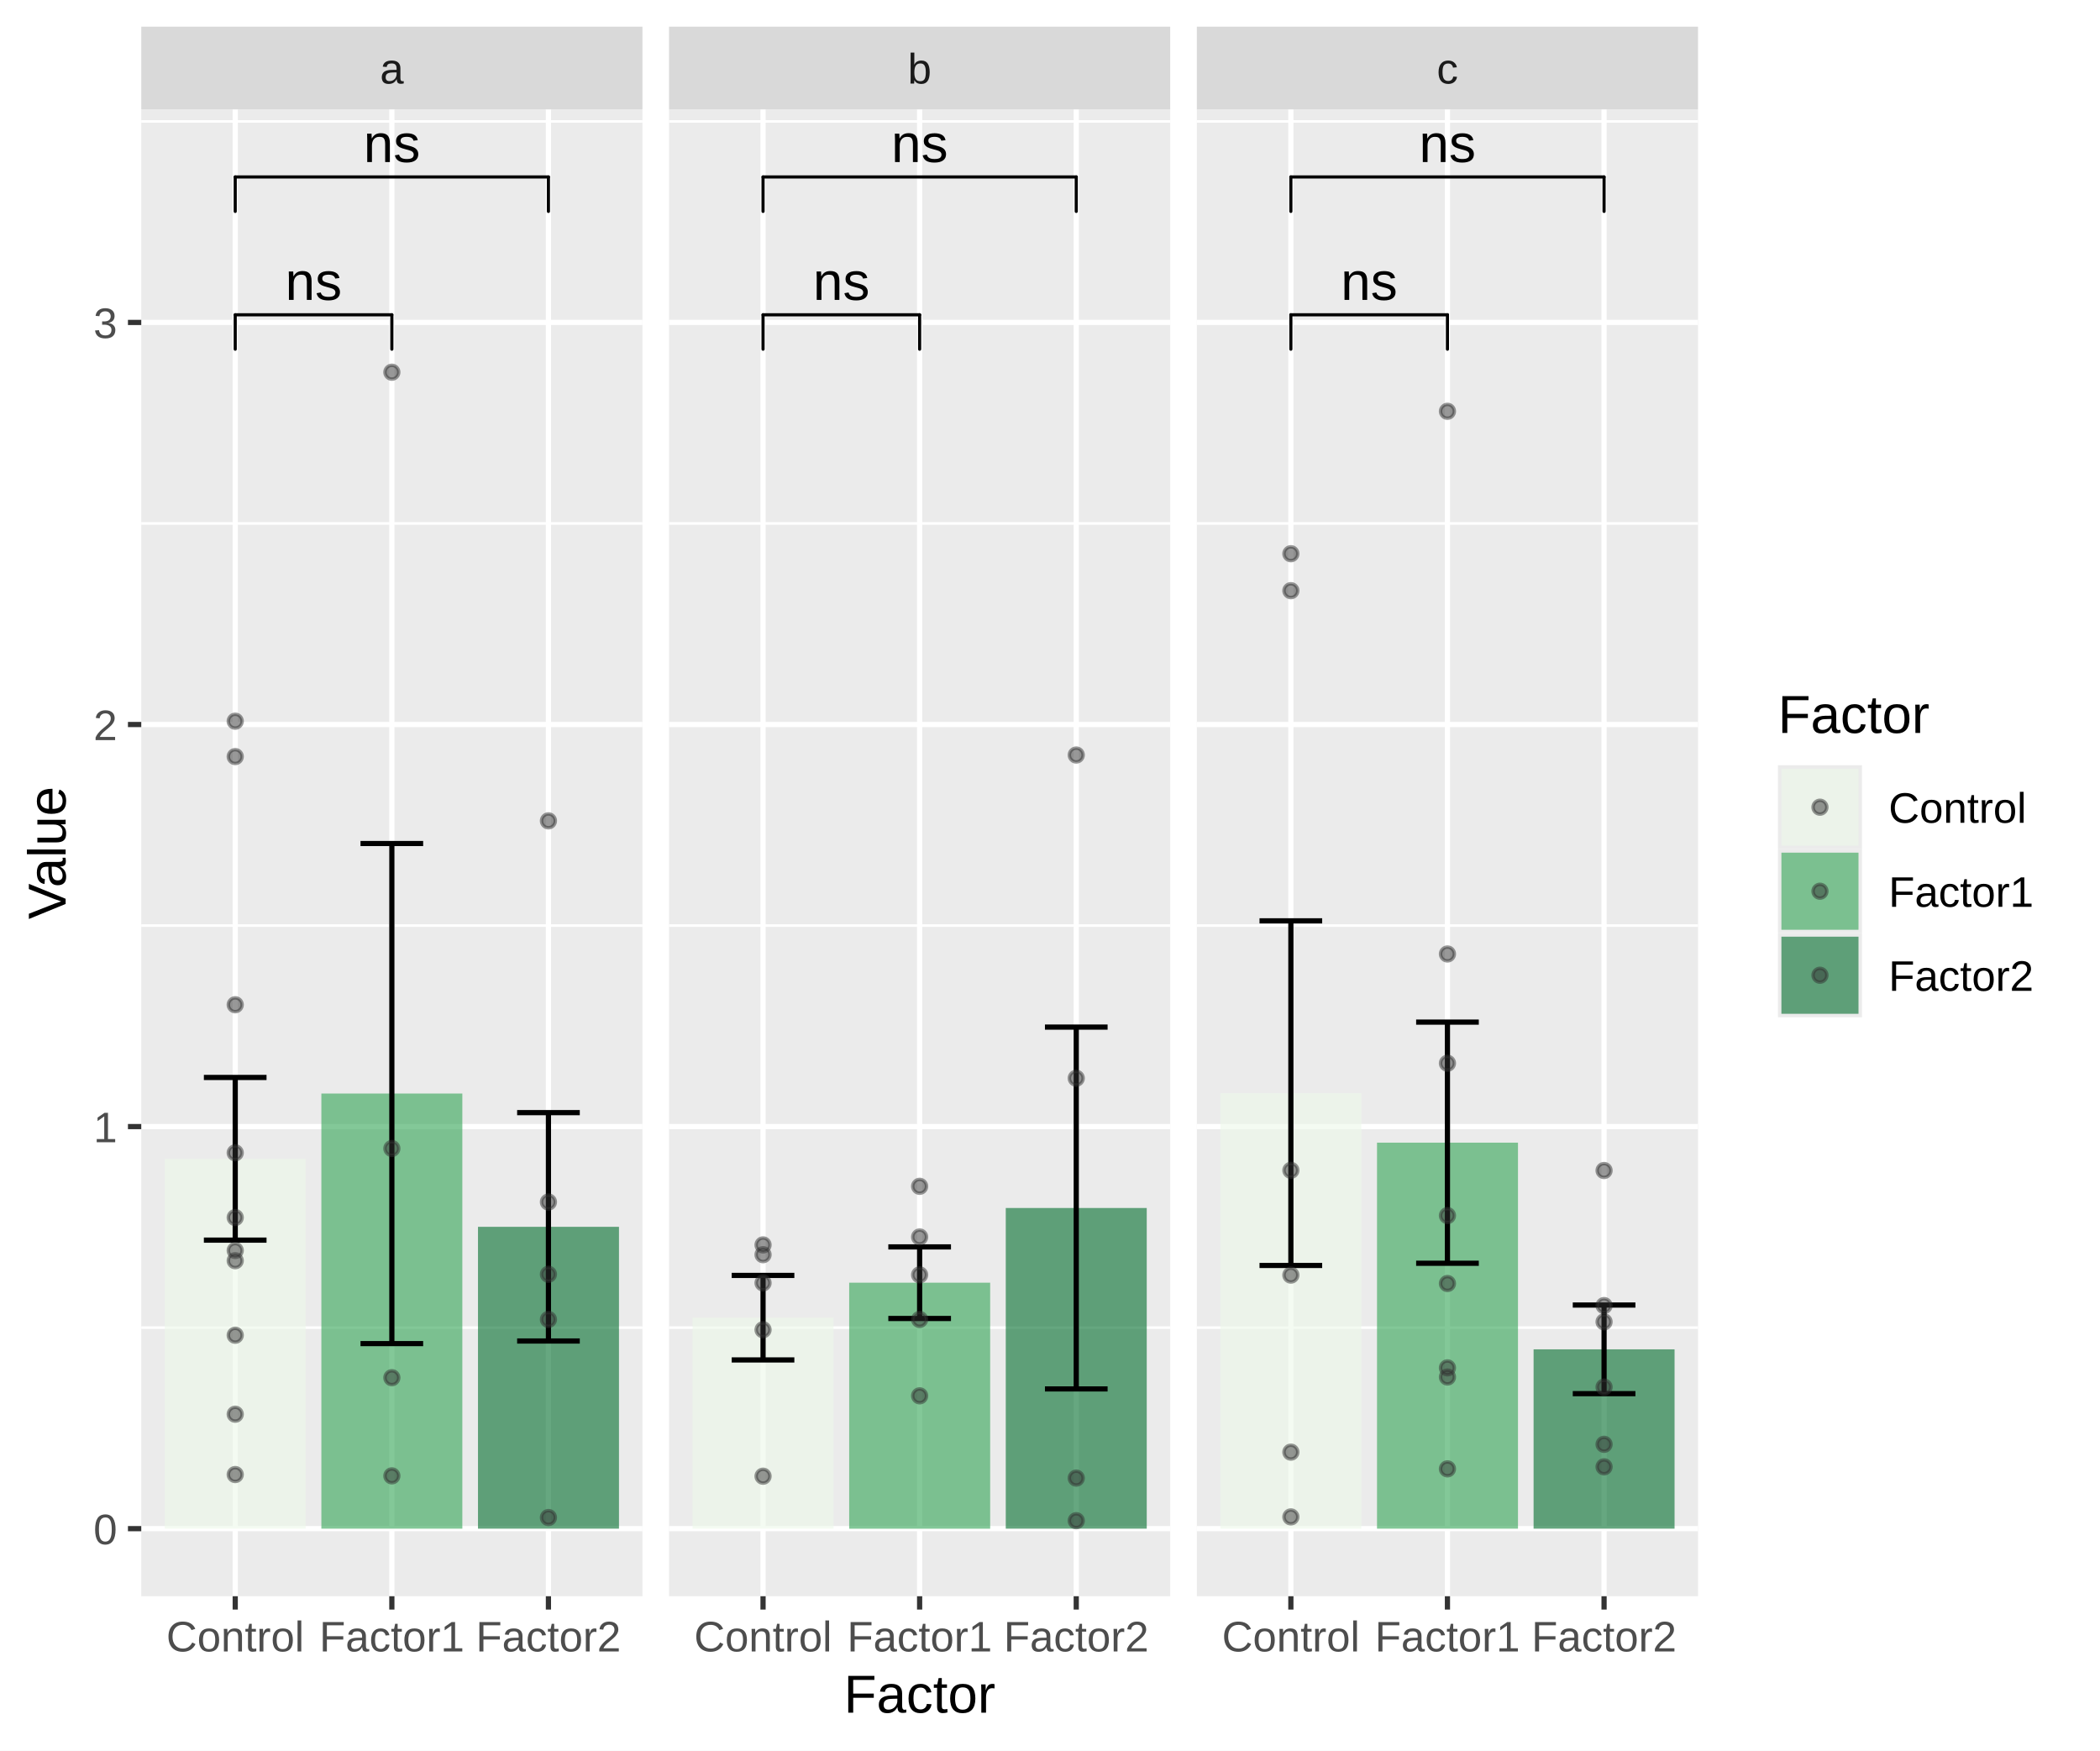
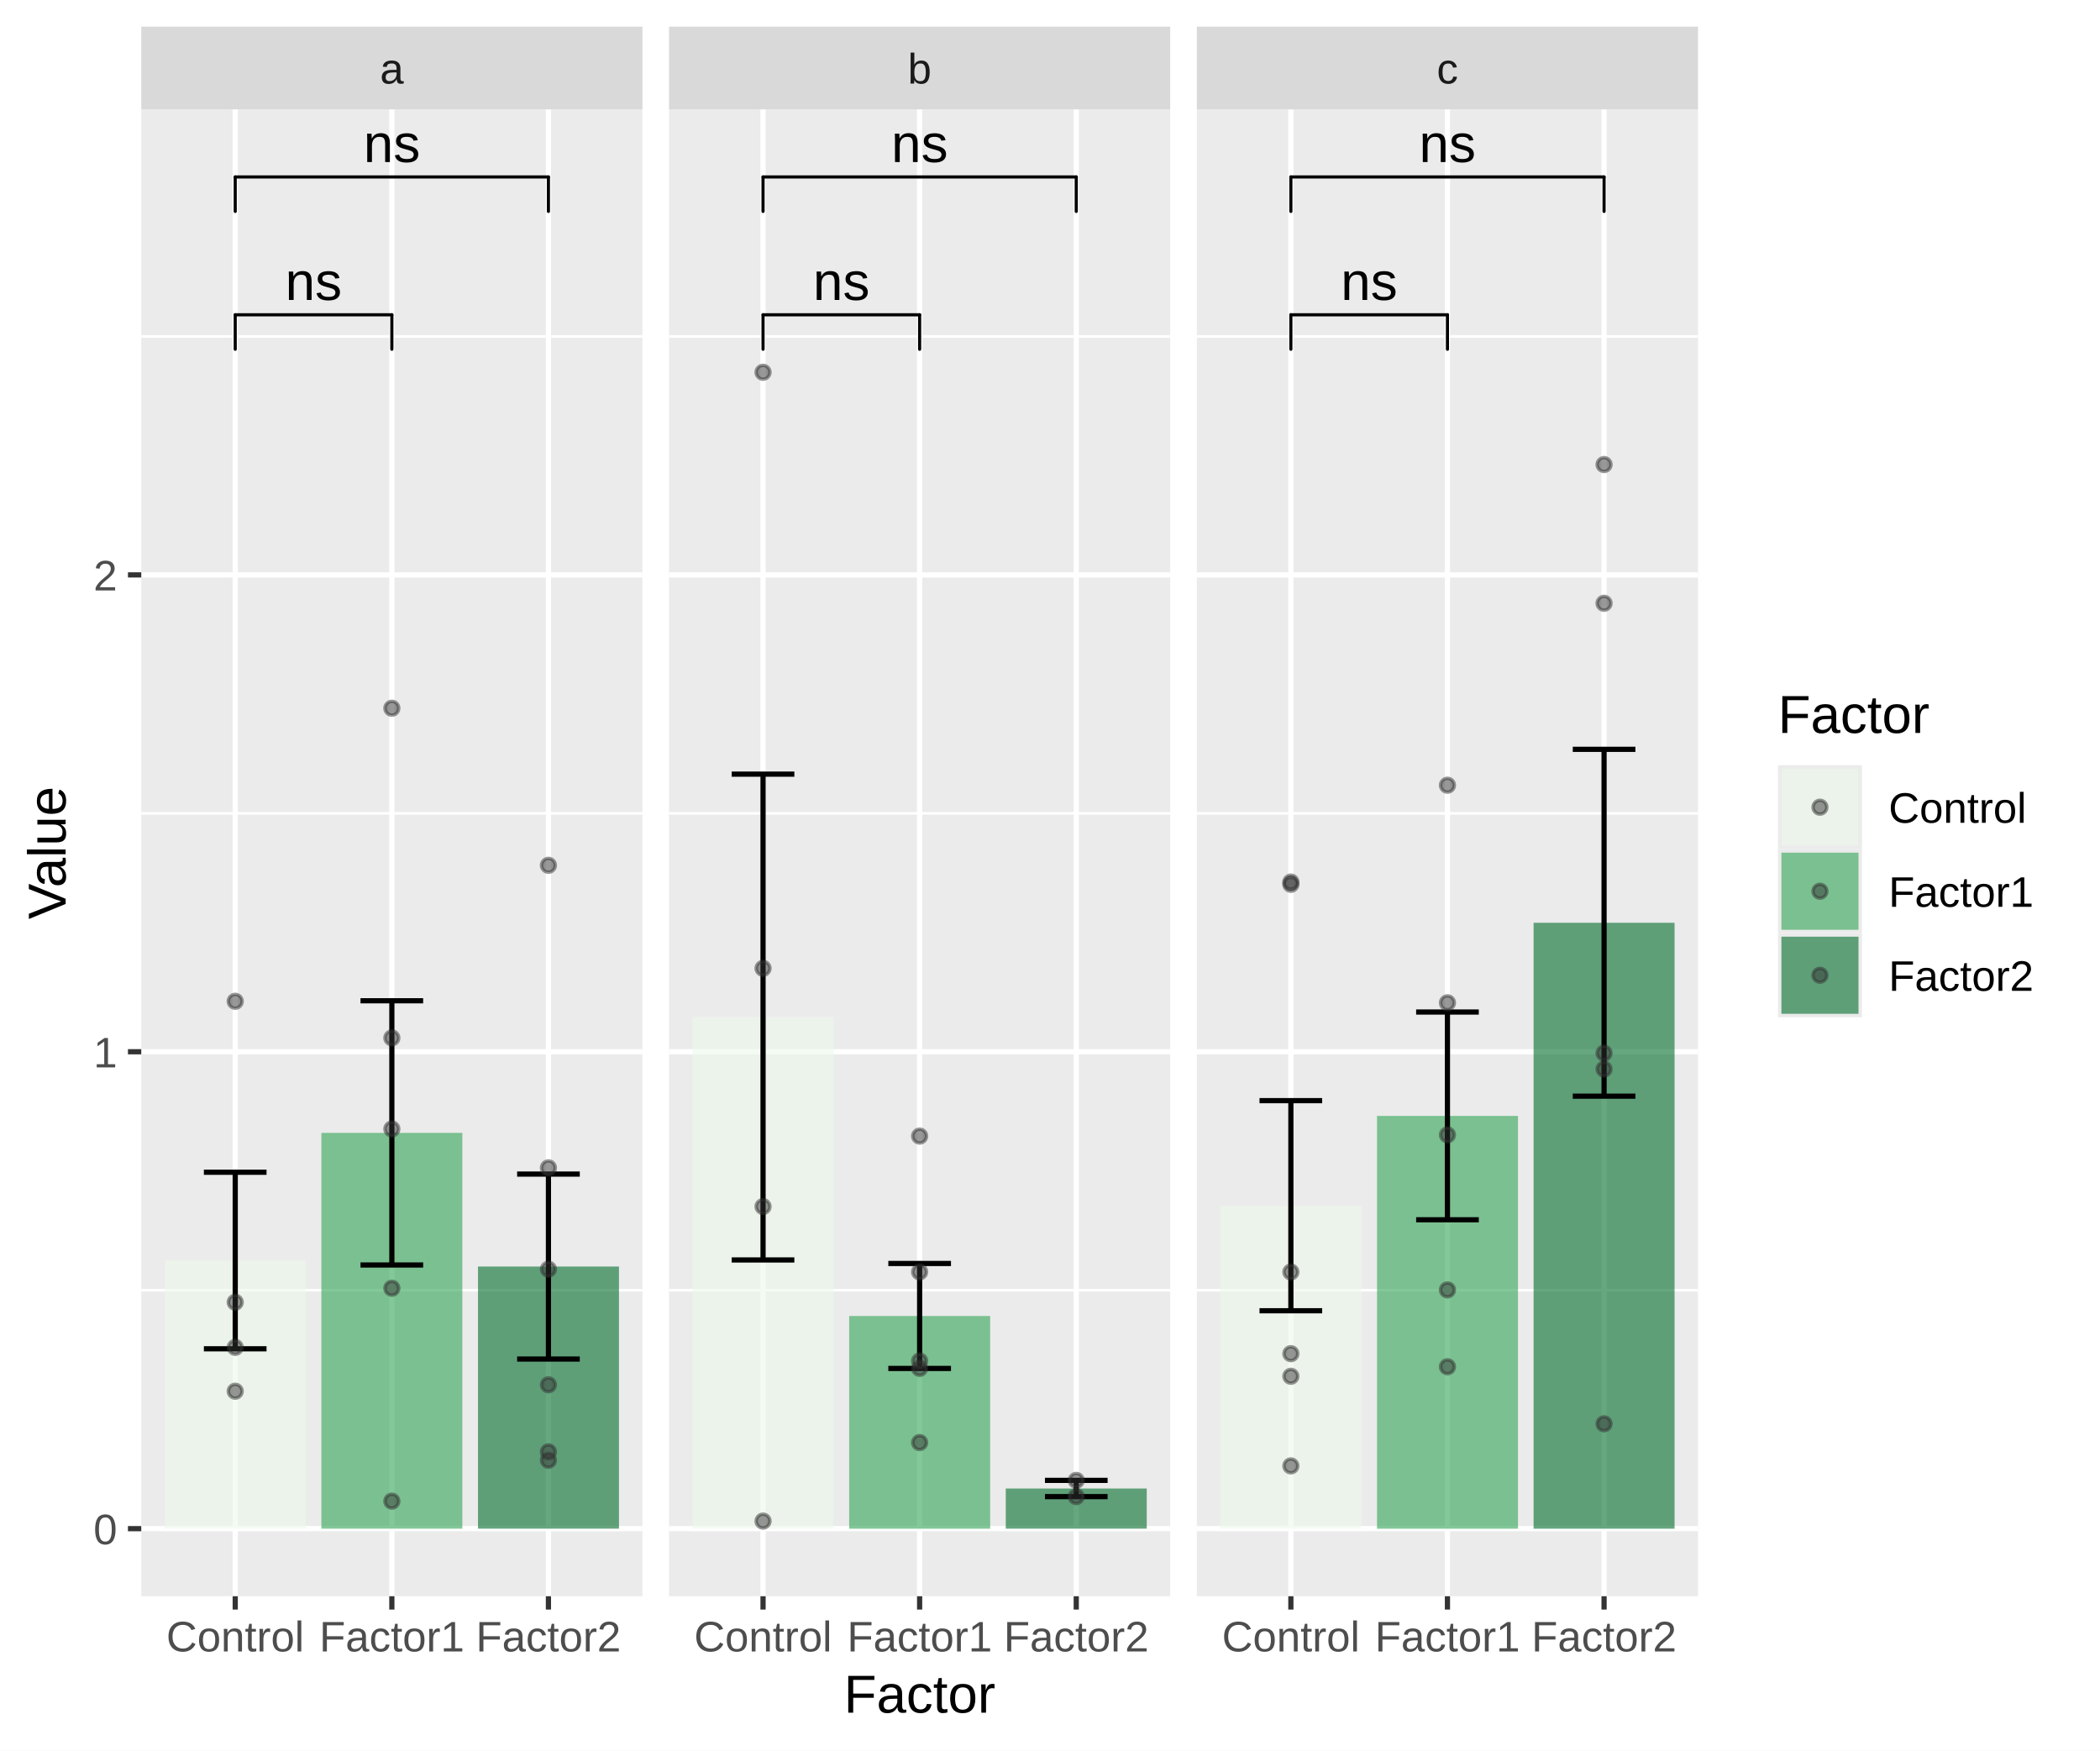
<svg xmlns="http://www.w3.org/2000/svg" class="svglite" width="432.00pt" height="360.00pt" viewBox="0 0 432.00 360.00">
  <defs>
    <style type="text/css">
    .svglite line, .svglite polyline, .svglite polygon, .svglite path, .svglite rect, .svglite circle {
      fill: none;
      stroke: #000000;
      stroke-linecap: round;
      stroke-linejoin: round;
      stroke-miterlimit: 10.00;
    }
    .svglite text {
      white-space: pre;
    }
  </style>
  </defs>
  <rect width="100%" height="100%" style="stroke: none; fill: #FFFFFF;" />
  <defs>
    <clipPath id="cpMC4wMHw0MzIuMDB8MC4wMHwzNjAuMDA=">
      <rect x="0.00" y="0.00" width="432.00" height="360.00" />
    </clipPath>
  </defs>
  <g clip-path="url(#cpMC4wMHw0MzIuMDB8MC4wMHwzNjAuMDA=)">
    <rect x="0" y="0.00" width="432.00" height="360.00" style="stroke-width: 1.07; stroke: #FFFFFF; fill: #FFFFFF;" />
  </g>
  <defs>
    <clipPath id="cpMjkuMDZ8MTMyLjE2fDIyLjQ5fDMyOC4yOQ==">
      <rect x="29.06" y="22.49" width="103.10" height="305.80" />
    </clipPath>
  </defs>
  <g clip-path="url(#cpMjkuMDZ8MTMyLjE2fDIyLjQ5fDMyOC4yOQ==)">
    <rect x="29.06" y="22.49" width="103.10" height="305.80" style="stroke-width: 1.07; stroke: none; fill: #EBEBEB;" />
-     <polyline points="29.06,273.05 132.16,273.05 " style="stroke-width: 0.53; stroke: #FFFFFF; stroke-linecap: butt;" />
-     <polyline points="29.06,190.36 132.16,190.36 " style="stroke-width: 0.53; stroke: #FFFFFF; stroke-linecap: butt;" />
-     <polyline points="29.06,107.66 132.16,107.66 " style="stroke-width: 0.53; stroke: #FFFFFF; stroke-linecap: butt;" />
-     <polyline points="29.06,24.97 132.16,24.97 " style="stroke-width: 0.53; stroke: #FFFFFF; stroke-linecap: butt;" />
+     <polyline points="29.06,265.35 132.16,265.35 " style="stroke-width: 0.53; stroke: #FFFFFF; stroke-linecap: butt;" />
+     <polyline points="29.06,167.27 132.16,167.27 " style="stroke-width: 0.53; stroke: #FFFFFF; stroke-linecap: butt;" />
+     <polyline points="29.06,69.19 132.16,69.19 " style="stroke-width: 0.53; stroke: #FFFFFF; stroke-linecap: butt;" />
    <polyline points="29.06,314.39 132.16,314.39 " style="stroke-width: 1.07; stroke: #FFFFFF; stroke-linecap: butt;" />
-     <polyline points="29.06,231.70 132.16,231.70 " style="stroke-width: 1.07; stroke: #FFFFFF; stroke-linecap: butt;" />
-     <polyline points="29.06,149.01 132.16,149.01 " style="stroke-width: 1.07; stroke: #FFFFFF; stroke-linecap: butt;" />
-     <polyline points="29.06,66.32 132.16,66.32 " style="stroke-width: 1.07; stroke: #FFFFFF; stroke-linecap: butt;" />
+     <polyline points="29.06,216.31 132.16,216.31 " style="stroke-width: 1.07; stroke: #FFFFFF; stroke-linecap: butt;" />
+     <polyline points="29.06,118.23 132.16,118.23 " style="stroke-width: 1.07; stroke: #FFFFFF; stroke-linecap: butt;" />
    <polyline points="48.39,328.29 48.39,22.49 " style="stroke-width: 1.07; stroke: #FFFFFF; stroke-linecap: butt;" />
    <polyline points="80.61,328.29 80.61,22.49 " style="stroke-width: 1.07; stroke: #FFFFFF; stroke-linecap: butt;" />
    <polyline points="112.82,328.29 112.82,22.49 " style="stroke-width: 1.07; stroke: #FFFFFF; stroke-linecap: butt;" />
-     <rect x="33.89" y="238.32" width="29.00" height="76.07" style="stroke-width: 1.07; stroke: none; stroke-linecap: butt; stroke-linejoin: miter; fill: #EDF8E9; fill-opacity: 0.60;" />
-     <rect x="66.11" y="224.90" width="29.00" height="89.49" style="stroke-width: 1.07; stroke: none; stroke-linecap: butt; stroke-linejoin: miter; fill: #31A354; fill-opacity: 0.60;" />
-     <rect x="98.33" y="252.31" width="29.00" height="62.08" style="stroke-width: 1.07; stroke: none; stroke-linecap: butt; stroke-linejoin: miter; fill: #006D2C; fill-opacity: 0.60;" />
-     <polyline points="41.94,221.59 54.83,221.59 " style="stroke-width: 1.07; stroke-linecap: butt;" />
-     <polyline points="48.39,221.59 48.39,255.05 " style="stroke-width: 1.07; stroke-linecap: butt;" />
-     <polyline points="41.94,255.05 54.83,255.05 " style="stroke-width: 1.07; stroke-linecap: butt;" />
-     <polyline points="74.16,173.48 87.05,173.48 " style="stroke-width: 1.07; stroke-linecap: butt;" />
-     <polyline points="80.61,173.48 80.61,276.33 " style="stroke-width: 1.07; stroke-linecap: butt;" />
-     <polyline points="74.16,276.33 87.05,276.33 " style="stroke-width: 1.07; stroke-linecap: butt;" />
-     <polyline points="106.38,228.83 119.27,228.83 " style="stroke-width: 1.07; stroke-linecap: butt;" />
-     <polyline points="112.82,228.83 112.82,275.79 " style="stroke-width: 1.07; stroke-linecap: butt;" />
-     <polyline points="106.38,275.79 119.27,275.79 " style="stroke-width: 1.07; stroke-linecap: butt;" />
-     <circle cx="48.39" cy="250.40" r="1.42" style="stroke-width: 0.71; stroke: #333333; stroke-opacity: 0.50; fill: #333333; fill-opacity: 0.50;" />
-     <circle cx="80.61" cy="236.20" r="1.42" style="stroke-width: 0.71; stroke: #333333; stroke-opacity: 0.50; fill: #333333; fill-opacity: 0.50;" />
-     <circle cx="112.82" cy="247.21" r="1.42" style="stroke-width: 0.71; stroke: #333333; stroke-opacity: 0.50; fill: #333333; fill-opacity: 0.50;" />
-     <circle cx="48.39" cy="148.32" r="1.42" style="stroke-width: 0.71; stroke: #333333; stroke-opacity: 0.50; fill: #333333; fill-opacity: 0.50;" />
-     <circle cx="112.82" cy="312.10" r="1.42" style="stroke-width: 0.71; stroke: #333333; stroke-opacity: 0.50; fill: #333333; fill-opacity: 0.50;" />
-     <circle cx="48.39" cy="303.26" r="1.42" style="stroke-width: 0.71; stroke: #333333; stroke-opacity: 0.50; fill: #333333; fill-opacity: 0.50;" />
-     <circle cx="48.39" cy="259.28" r="1.42" style="stroke-width: 0.71; stroke: #333333; stroke-opacity: 0.50; fill: #333333; fill-opacity: 0.50;" />
-     <circle cx="112.82" cy="262.07" r="1.42" style="stroke-width: 0.71; stroke: #333333; stroke-opacity: 0.50; fill: #333333; fill-opacity: 0.50;" />
-     <circle cx="48.39" cy="155.60" r="1.42" style="stroke-width: 0.71; stroke: #333333; stroke-opacity: 0.50; fill: #333333; fill-opacity: 0.50;" />
-     <circle cx="80.61" cy="303.53" r="1.42" style="stroke-width: 0.71; stroke: #333333; stroke-opacity: 0.50; fill: #333333; fill-opacity: 0.50;" />
-     <circle cx="48.39" cy="290.85" r="1.42" style="stroke-width: 0.71; stroke: #333333; stroke-opacity: 0.50; fill: #333333; fill-opacity: 0.50;" />
-     <circle cx="80.61" cy="76.55" r="1.42" style="stroke-width: 0.71; stroke: #333333; stroke-opacity: 0.50; fill: #333333; fill-opacity: 0.50;" />
-     <circle cx="48.39" cy="257.18" r="1.42" style="stroke-width: 0.71; stroke: #333333; stroke-opacity: 0.50; fill: #333333; fill-opacity: 0.50;" />
-     <circle cx="112.82" cy="271.36" r="1.42" style="stroke-width: 0.71; stroke: #333333; stroke-opacity: 0.50; fill: #333333; fill-opacity: 0.50;" />
-     <circle cx="48.39" cy="237.09" r="1.42" style="stroke-width: 0.71; stroke: #333333; stroke-opacity: 0.50; fill: #333333; fill-opacity: 0.50;" />
-     <circle cx="48.39" cy="206.64" r="1.42" style="stroke-width: 0.71; stroke: #333333; stroke-opacity: 0.50; fill: #333333; fill-opacity: 0.50;" />
-     <circle cx="112.82" cy="168.82" r="1.42" style="stroke-width: 0.71; stroke: #333333; stroke-opacity: 0.50; fill: #333333; fill-opacity: 0.50;" />
-     <circle cx="48.39" cy="274.61" r="1.42" style="stroke-width: 0.71; stroke: #333333; stroke-opacity: 0.50; fill: #333333; fill-opacity: 0.50;" />
-     <circle cx="80.61" cy="283.34" r="1.42" style="stroke-width: 0.71; stroke: #333333; stroke-opacity: 0.50; fill: #333333; fill-opacity: 0.50;" />
-     <text x="64.50" y="61.68" text-anchor="middle" style="font-size: 11.04px; font-family: &quot;Arial&quot;;" textLength="12.74px" lengthAdjust="spacingAndGlyphs">ns</text>
-     <line x1="48.39" y1="71.82" x2="48.39" y2="64.74" style="stroke-width: 0.64;" />
+     <rect x="33.89" y="259.24" width="29.00" height="55.15" style="stroke-width: 1.07; stroke: none; stroke-linecap: butt; stroke-linejoin: miter; fill: #EDF8E9; fill-opacity: 0.60;" />
+     <rect x="66.11" y="232.99" width="29.00" height="81.40" style="stroke-width: 1.07; stroke: none; stroke-linecap: butt; stroke-linejoin: miter; fill: #31A354; fill-opacity: 0.60;" />
+     <rect x="98.33" y="260.48" width="29.00" height="53.91" style="stroke-width: 1.07; stroke: none; stroke-linecap: butt; stroke-linejoin: miter; fill: #006D2C; fill-opacity: 0.60;" />
+     <polyline points="41.94,241.09 54.83,241.09 " style="stroke-width: 1.07; stroke-linecap: butt;" />
+     <polyline points="48.39,241.09 48.39,277.40 " style="stroke-width: 1.07; stroke-linecap: butt;" />
+     <polyline points="41.94,277.40 54.83,277.40 " style="stroke-width: 1.07; stroke-linecap: butt;" />
+     <polyline points="74.16,205.82 87.05,205.82 " style="stroke-width: 1.07; stroke-linecap: butt;" />
+     <polyline points="80.61,205.82 80.61,260.16 " style="stroke-width: 1.07; stroke-linecap: butt;" />
+     <polyline points="74.16,260.16 87.05,260.16 " style="stroke-width: 1.07; stroke-linecap: butt;" />
+     <polyline points="106.38,241.46 119.27,241.46 " style="stroke-width: 1.07; stroke-linecap: butt;" />
+     <polyline points="112.82,241.46 112.82,279.50 " style="stroke-width: 1.07; stroke-linecap: butt;" />
+     <polyline points="106.38,279.50 119.27,279.50 " style="stroke-width: 1.07; stroke-linecap: butt;" />
+     <circle cx="48.39" cy="267.82" r="1.42" style="stroke-width: 0.71; stroke: #333333; stroke-opacity: 0.50; fill: #333333; fill-opacity: 0.50;" />
+     <circle cx="112.82" cy="177.96" r="1.42" style="stroke-width: 0.71; stroke: #333333; stroke-opacity: 0.50; fill: #333333; fill-opacity: 0.50;" />
+     <circle cx="112.82" cy="300.33" r="1.42" style="stroke-width: 0.71; stroke: #333333; stroke-opacity: 0.50; fill: #333333; fill-opacity: 0.50;" />
+     <circle cx="80.61" cy="264.94" r="1.42" style="stroke-width: 0.71; stroke: #333333; stroke-opacity: 0.50; fill: #333333; fill-opacity: 0.50;" />
+     <circle cx="112.82" cy="284.80" r="1.42" style="stroke-width: 0.71; stroke: #333333; stroke-opacity: 0.50; fill: #333333; fill-opacity: 0.50;" />
+     <circle cx="48.39" cy="205.93" r="1.42" style="stroke-width: 0.71; stroke: #333333; stroke-opacity: 0.50; fill: #333333; fill-opacity: 0.50;" />
+     <circle cx="80.61" cy="145.66" r="1.42" style="stroke-width: 0.71; stroke: #333333; stroke-opacity: 0.50; fill: #333333; fill-opacity: 0.50;" />
+     <circle cx="112.82" cy="298.59" r="1.42" style="stroke-width: 0.71; stroke: #333333; stroke-opacity: 0.50; fill: #333333; fill-opacity: 0.50;" />
+     <circle cx="80.61" cy="232.18" r="1.42" style="stroke-width: 0.71; stroke: #333333; stroke-opacity: 0.50; fill: #333333; fill-opacity: 0.50;" />
+     <circle cx="48.39" cy="277.10" r="1.42" style="stroke-width: 0.71; stroke: #333333; stroke-opacity: 0.50; fill: #333333; fill-opacity: 0.50;" />
+     <circle cx="48.39" cy="286.12" r="1.42" style="stroke-width: 0.71; stroke: #333333; stroke-opacity: 0.50; fill: #333333; fill-opacity: 0.50;" />
+     <circle cx="112.82" cy="261.03" r="1.42" style="stroke-width: 0.71; stroke: #333333; stroke-opacity: 0.50; fill: #333333; fill-opacity: 0.50;" />
+     <circle cx="80.61" cy="308.73" r="1.42" style="stroke-width: 0.71; stroke: #333333; stroke-opacity: 0.50; fill: #333333; fill-opacity: 0.50;" />
+     <circle cx="112.82" cy="240.18" r="1.42" style="stroke-width: 0.71; stroke: #333333; stroke-opacity: 0.50; fill: #333333; fill-opacity: 0.50;" />
+     <circle cx="80.61" cy="213.46" r="1.42" style="stroke-width: 0.71; stroke: #333333; stroke-opacity: 0.50; fill: #333333; fill-opacity: 0.50;" />
+     <text x="64.50" y="61.69" text-anchor="middle" style="font-size: 11.04px; font-family: &quot;Arial&quot;;" textLength="12.74px" lengthAdjust="spacingAndGlyphs">ns</text>
+     <line x1="48.39" y1="71.83" x2="48.39" y2="64.74" style="stroke-width: 0.64;" />
    <line x1="48.39" y1="64.74" x2="80.61" y2="64.74" style="stroke-width: 0.64;" />
-     <line x1="80.61" y1="64.74" x2="80.61" y2="71.82" style="stroke-width: 0.64;" />
+     <line x1="80.61" y1="64.74" x2="80.61" y2="71.83" style="stroke-width: 0.64;" />
    <text x="80.61" y="33.33" text-anchor="middle" style="font-size: 11.04px; font-family: &quot;Arial&quot;;" textLength="12.74px" lengthAdjust="spacingAndGlyphs">ns</text>
    <line x1="48.39" y1="43.48" x2="48.39" y2="36.39" style="stroke-width: 0.64;" />
    <line x1="48.39" y1="36.39" x2="112.82" y2="36.39" style="stroke-width: 0.64;" />
    <line x1="112.82" y1="36.39" x2="112.82" y2="43.48" style="stroke-width: 0.64;" />
  </g>
  <g clip-path="url(#cpMC4wMHw0MzIuMDB8MC4wMHwzNjAuMDA=)">
</g>
  <defs>
    <clipPath id="cpMTM3LjYzfDI0MC43M3wyMi40OXwzMjguMjk=">
      <rect x="137.63" y="22.49" width="103.10" height="305.80" />
    </clipPath>
  </defs>
  <g clip-path="url(#cpMTM3LjYzfDI0MC43M3wyMi40OXwzMjguMjk=)">
    <rect x="137.63" y="22.49" width="103.10" height="305.80" style="stroke-width: 1.07; stroke: none; fill: #EBEBEB;" />
-     <polyline points="137.63,273.05 240.73,273.05 " style="stroke-width: 0.53; stroke: #FFFFFF; stroke-linecap: butt;" />
-     <polyline points="137.63,190.36 240.73,190.36 " style="stroke-width: 0.53; stroke: #FFFFFF; stroke-linecap: butt;" />
-     <polyline points="137.63,107.66 240.73,107.66 " style="stroke-width: 0.53; stroke: #FFFFFF; stroke-linecap: butt;" />
-     <polyline points="137.63,24.97 240.73,24.97 " style="stroke-width: 0.53; stroke: #FFFFFF; stroke-linecap: butt;" />
+     <polyline points="137.63,265.35 240.73,265.35 " style="stroke-width: 0.53; stroke: #FFFFFF; stroke-linecap: butt;" />
+     <polyline points="137.63,167.27 240.73,167.27 " style="stroke-width: 0.53; stroke: #FFFFFF; stroke-linecap: butt;" />
+     <polyline points="137.63,69.19 240.73,69.19 " style="stroke-width: 0.53; stroke: #FFFFFF; stroke-linecap: butt;" />
    <polyline points="137.63,314.39 240.73,314.39 " style="stroke-width: 1.07; stroke: #FFFFFF; stroke-linecap: butt;" />
-     <polyline points="137.63,231.70 240.73,231.70 " style="stroke-width: 1.07; stroke: #FFFFFF; stroke-linecap: butt;" />
-     <polyline points="137.63,149.01 240.73,149.01 " style="stroke-width: 1.07; stroke: #FFFFFF; stroke-linecap: butt;" />
-     <polyline points="137.63,66.32 240.73,66.32 " style="stroke-width: 1.07; stroke: #FFFFFF; stroke-linecap: butt;" />
+     <polyline points="137.63,216.31 240.73,216.31 " style="stroke-width: 1.07; stroke: #FFFFFF; stroke-linecap: butt;" />
+     <polyline points="137.63,118.23 240.73,118.23 " style="stroke-width: 1.07; stroke: #FFFFFF; stroke-linecap: butt;" />
    <polyline points="156.97,328.29 156.97,22.49 " style="stroke-width: 1.07; stroke: #FFFFFF; stroke-linecap: butt;" />
    <polyline points="189.18,328.29 189.18,22.49 " style="stroke-width: 1.07; stroke: #FFFFFF; stroke-linecap: butt;" />
    <polyline points="221.40,328.29 221.40,22.49 " style="stroke-width: 1.07; stroke: #FFFFFF; stroke-linecap: butt;" />
-     <rect x="142.47" y="271.00" width="29.00" height="43.39" style="stroke-width: 1.07; stroke: none; stroke-linecap: butt; stroke-linejoin: miter; fill: #EDF8E9; fill-opacity: 0.60;" />
-     <rect x="174.69" y="263.80" width="29.00" height="50.60" style="stroke-width: 1.07; stroke: none; stroke-linecap: butt; stroke-linejoin: miter; fill: #31A354; fill-opacity: 0.60;" />
-     <rect x="206.90" y="248.44" width="29.00" height="65.95" style="stroke-width: 1.07; stroke: none; stroke-linecap: butt; stroke-linejoin: miter; fill: #006D2C; fill-opacity: 0.60;" />
-     <polyline points="150.52,262.31 163.41,262.31 " style="stroke-width: 1.07; stroke-linecap: butt;" />
-     <polyline points="156.97,262.31 156.97,279.69 " style="stroke-width: 1.07; stroke-linecap: butt;" />
-     <polyline points="150.52,279.69 163.41,279.69 " style="stroke-width: 1.07; stroke-linecap: butt;" />
-     <polyline points="182.74,256.44 195.63,256.44 " style="stroke-width: 1.07; stroke-linecap: butt;" />
-     <polyline points="189.18,256.44 189.18,271.16 " style="stroke-width: 1.07; stroke-linecap: butt;" />
-     <polyline points="182.74,271.16 195.63,271.16 " style="stroke-width: 1.07; stroke-linecap: butt;" />
-     <polyline points="214.96,211.24 227.85,211.24 " style="stroke-width: 1.07; stroke-linecap: butt;" />
-     <polyline points="221.40,211.24 221.40,285.65 " style="stroke-width: 1.07; stroke-linecap: butt;" />
-     <polyline points="214.96,285.65 227.85,285.65 " style="stroke-width: 1.07; stroke-linecap: butt;" />
-     <circle cx="189.18" cy="243.98" r="1.42" style="stroke-width: 0.71; stroke: #333333; stroke-opacity: 0.50; fill: #333333; fill-opacity: 0.50;" />
-     <circle cx="221.40" cy="303.99" r="1.42" style="stroke-width: 0.71; stroke: #333333; stroke-opacity: 0.50; fill: #333333; fill-opacity: 0.50;" />
-     <circle cx="156.97" cy="303.60" r="1.42" style="stroke-width: 0.71; stroke: #333333; stroke-opacity: 0.50; fill: #333333; fill-opacity: 0.50;" />
-     <circle cx="189.18" cy="287.07" r="1.42" style="stroke-width: 0.71; stroke: #333333; stroke-opacity: 0.50; fill: #333333; fill-opacity: 0.50;" />
-     <circle cx="156.97" cy="258.04" r="1.42" style="stroke-width: 0.71; stroke: #333333; stroke-opacity: 0.50; fill: #333333; fill-opacity: 0.50;" />
-     <circle cx="221.40" cy="155.28" r="1.42" style="stroke-width: 0.71; stroke: #333333; stroke-opacity: 0.50; fill: #333333; fill-opacity: 0.50;" />
-     <circle cx="189.18" cy="271.36" r="1.42" style="stroke-width: 0.71; stroke: #333333; stroke-opacity: 0.50; fill: #333333; fill-opacity: 0.50;" />
-     <circle cx="221.40" cy="312.75" r="1.42" style="stroke-width: 0.71; stroke: #333333; stroke-opacity: 0.50; fill: #333333; fill-opacity: 0.50;" />
-     <circle cx="156.97" cy="263.85" r="1.42" style="stroke-width: 0.71; stroke: #333333; stroke-opacity: 0.50; fill: #333333; fill-opacity: 0.50;" />
-     <circle cx="189.18" cy="262.19" r="1.42" style="stroke-width: 0.71; stroke: #333333; stroke-opacity: 0.50; fill: #333333; fill-opacity: 0.50;" />
-     <circle cx="156.97" cy="273.48" r="1.42" style="stroke-width: 0.71; stroke: #333333; stroke-opacity: 0.50; fill: #333333; fill-opacity: 0.50;" />
-     <circle cx="189.18" cy="254.40" r="1.42" style="stroke-width: 0.71; stroke: #333333; stroke-opacity: 0.50; fill: #333333; fill-opacity: 0.50;" />
-     <circle cx="221.40" cy="221.75" r="1.42" style="stroke-width: 0.71; stroke: #333333; stroke-opacity: 0.50; fill: #333333; fill-opacity: 0.50;" />
-     <circle cx="156.97" cy="256.03" r="1.42" style="stroke-width: 0.71; stroke: #333333; stroke-opacity: 0.50; fill: #333333; fill-opacity: 0.50;" />
-     <text x="173.08" y="61.68" text-anchor="middle" style="font-size: 11.04px; font-family: &quot;Arial&quot;;" textLength="12.74px" lengthAdjust="spacingAndGlyphs">ns</text>
-     <line x1="156.97" y1="71.82" x2="156.97" y2="64.74" style="stroke-width: 0.64;" />
+     <rect x="142.47" y="209.17" width="29.00" height="105.22" style="stroke-width: 1.07; stroke: none; stroke-linecap: butt; stroke-linejoin: miter; fill: #EDF8E9; fill-opacity: 0.60;" />
+     <rect x="174.69" y="270.65" width="29.00" height="43.75" style="stroke-width: 1.07; stroke: none; stroke-linecap: butt; stroke-linejoin: miter; fill: #31A354; fill-opacity: 0.60;" />
+     <rect x="206.90" y="306.13" width="29.00" height="8.26" style="stroke-width: 1.07; stroke: none; stroke-linecap: butt; stroke-linejoin: miter; fill: #006D2C; fill-opacity: 0.60;" />
+     <polyline points="150.52,159.21 163.41,159.21 " style="stroke-width: 1.07; stroke-linecap: butt;" />
+     <polyline points="156.97,159.21 156.97,259.13 " style="stroke-width: 1.07; stroke-linecap: butt;" />
+     <polyline points="150.52,259.13 163.41,259.13 " style="stroke-width: 1.07; stroke-linecap: butt;" />
+     <polyline points="182.74,259.85 195.63,259.85 " style="stroke-width: 1.07; stroke-linecap: butt;" />
+     <polyline points="189.18,259.85 189.18,281.44 " style="stroke-width: 1.07; stroke-linecap: butt;" />
+     <polyline points="182.74,281.44 195.63,281.44 " style="stroke-width: 1.07; stroke-linecap: butt;" />
+     <polyline points="214.96,304.46 227.85,304.46 " style="stroke-width: 1.07; stroke-linecap: butt;" />
+     <polyline points="221.40,304.46 221.40,307.80 " style="stroke-width: 1.07; stroke-linecap: butt;" />
+     <polyline points="214.96,307.80 227.85,307.80 " style="stroke-width: 1.07; stroke-linecap: butt;" />
+     <circle cx="156.97" cy="76.56" r="1.42" style="stroke-width: 0.71; stroke: #333333; stroke-opacity: 0.50; fill: #333333; fill-opacity: 0.50;" />
+     <circle cx="189.18" cy="296.68" r="1.42" style="stroke-width: 0.71; stroke: #333333; stroke-opacity: 0.50; fill: #333333; fill-opacity: 0.50;" />
+     <circle cx="156.97" cy="199.15" r="1.42" style="stroke-width: 0.71; stroke: #333333; stroke-opacity: 0.50; fill: #333333; fill-opacity: 0.50;" />
+     <circle cx="189.18" cy="261.59" r="1.42" style="stroke-width: 0.71; stroke: #333333; stroke-opacity: 0.50; fill: #333333; fill-opacity: 0.50;" />
+     <circle cx="221.40" cy="304.46" r="1.42" style="stroke-width: 0.71; stroke: #333333; stroke-opacity: 0.50; fill: #333333; fill-opacity: 0.50;" />
+     <circle cx="189.18" cy="279.90" r="1.42" style="stroke-width: 0.71; stroke: #333333; stroke-opacity: 0.50; fill: #333333; fill-opacity: 0.50;" />
+     <circle cx="156.97" cy="248.14" r="1.42" style="stroke-width: 0.71; stroke: #333333; stroke-opacity: 0.50; fill: #333333; fill-opacity: 0.50;" />
+     <circle cx="189.18" cy="233.65" r="1.42" style="stroke-width: 0.71; stroke: #333333; stroke-opacity: 0.50; fill: #333333; fill-opacity: 0.50;" />
+     <circle cx="189.18" cy="281.42" r="1.42" style="stroke-width: 0.71; stroke: #333333; stroke-opacity: 0.50; fill: #333333; fill-opacity: 0.50;" />
+     <circle cx="156.97" cy="312.83" r="1.42" style="stroke-width: 0.71; stroke: #333333; stroke-opacity: 0.50; fill: #333333; fill-opacity: 0.50;" />
+     <circle cx="221.40" cy="307.80" r="1.42" style="stroke-width: 0.71; stroke: #333333; stroke-opacity: 0.50; fill: #333333; fill-opacity: 0.50;" />
+     <text x="173.08" y="61.69" text-anchor="middle" style="font-size: 11.04px; font-family: &quot;Arial&quot;;" textLength="12.74px" lengthAdjust="spacingAndGlyphs">ns</text>
+     <line x1="156.97" y1="71.83" x2="156.97" y2="64.74" style="stroke-width: 0.64;" />
    <line x1="156.97" y1="64.74" x2="189.18" y2="64.74" style="stroke-width: 0.64;" />
-     <line x1="189.18" y1="64.74" x2="189.18" y2="71.82" style="stroke-width: 0.64;" />
+     <line x1="189.18" y1="64.74" x2="189.18" y2="71.83" style="stroke-width: 0.64;" />
    <text x="189.18" y="33.33" text-anchor="middle" style="font-size: 11.04px; font-family: &quot;Arial&quot;;" textLength="12.74px" lengthAdjust="spacingAndGlyphs">ns</text>
    <line x1="156.97" y1="43.48" x2="156.97" y2="36.39" style="stroke-width: 0.64;" />
    <line x1="156.97" y1="36.39" x2="221.40" y2="36.39" style="stroke-width: 0.64;" />
    <line x1="221.40" y1="36.39" x2="221.40" y2="43.48" style="stroke-width: 0.64;" />
  </g>
  <g clip-path="url(#cpMC4wMHw0MzIuMDB8MC4wMHwzNjAuMDA=)">
</g>
  <defs>
    <clipPath id="cpMjQ2LjIxfDM0OS4zMXwyMi40OXwzMjguMjk=">
      <rect x="246.21" y="22.49" width="103.10" height="305.80" />
    </clipPath>
  </defs>
  <g clip-path="url(#cpMjQ2LjIxfDM0OS4zMXwyMi40OXwzMjguMjk=)">
    <rect x="246.21" y="22.49" width="103.10" height="305.80" style="stroke-width: 1.07; stroke: none; fill: #EBEBEB;" />
-     <polyline points="246.21,273.05 349.31,273.05 " style="stroke-width: 0.53; stroke: #FFFFFF; stroke-linecap: butt;" />
-     <polyline points="246.21,190.36 349.31,190.36 " style="stroke-width: 0.53; stroke: #FFFFFF; stroke-linecap: butt;" />
-     <polyline points="246.21,107.66 349.31,107.66 " style="stroke-width: 0.53; stroke: #FFFFFF; stroke-linecap: butt;" />
-     <polyline points="246.21,24.97 349.31,24.97 " style="stroke-width: 0.53; stroke: #FFFFFF; stroke-linecap: butt;" />
+     <polyline points="246.21,265.35 349.31,265.35 " style="stroke-width: 0.53; stroke: #FFFFFF; stroke-linecap: butt;" />
+     <polyline points="246.21,167.27 349.31,167.27 " style="stroke-width: 0.53; stroke: #FFFFFF; stroke-linecap: butt;" />
+     <polyline points="246.21,69.19 349.31,69.19 " style="stroke-width: 0.53; stroke: #FFFFFF; stroke-linecap: butt;" />
    <polyline points="246.21,314.39 349.31,314.39 " style="stroke-width: 1.07; stroke: #FFFFFF; stroke-linecap: butt;" />
-     <polyline points="246.21,231.70 349.31,231.70 " style="stroke-width: 1.07; stroke: #FFFFFF; stroke-linecap: butt;" />
-     <polyline points="246.21,149.01 349.31,149.01 " style="stroke-width: 1.07; stroke: #FFFFFF; stroke-linecap: butt;" />
-     <polyline points="246.21,66.32 349.31,66.32 " style="stroke-width: 1.07; stroke: #FFFFFF; stroke-linecap: butt;" />
+     <polyline points="246.21,216.31 349.31,216.31 " style="stroke-width: 1.07; stroke: #FFFFFF; stroke-linecap: butt;" />
+     <polyline points="246.21,118.23 349.31,118.23 " style="stroke-width: 1.07; stroke: #FFFFFF; stroke-linecap: butt;" />
    <polyline points="265.55,328.29 265.55,22.49 " style="stroke-width: 1.07; stroke: #FFFFFF; stroke-linecap: butt;" />
    <polyline points="297.76,328.29 297.76,22.49 " style="stroke-width: 1.07; stroke: #FFFFFF; stroke-linecap: butt;" />
    <polyline points="329.98,328.29 329.98,22.49 " style="stroke-width: 1.07; stroke: #FFFFFF; stroke-linecap: butt;" />
-     <rect x="251.05" y="224.82" width="29.00" height="89.58" style="stroke-width: 1.07; stroke: none; stroke-linecap: butt; stroke-linejoin: miter; fill: #EDF8E9; fill-opacity: 0.60;" />
-     <rect x="283.27" y="235.00" width="29.00" height="79.39" style="stroke-width: 1.07; stroke: none; stroke-linecap: butt; stroke-linejoin: miter; fill: #31A354; fill-opacity: 0.60;" />
-     <rect x="315.48" y="277.51" width="29.00" height="36.88" style="stroke-width: 1.07; stroke: none; stroke-linecap: butt; stroke-linejoin: miter; fill: #006D2C; fill-opacity: 0.60;" />
-     <polyline points="259.10,189.38 271.99,189.38 " style="stroke-width: 1.07; stroke-linecap: butt;" />
-     <polyline points="265.55,189.38 265.55,260.26 " style="stroke-width: 1.07; stroke-linecap: butt;" />
-     <polyline points="259.10,260.26 271.99,260.26 " style="stroke-width: 1.07; stroke-linecap: butt;" />
-     <polyline points="291.32,210.21 304.21,210.21 " style="stroke-width: 1.07; stroke-linecap: butt;" />
-     <polyline points="297.76,210.21 297.76,259.80 " style="stroke-width: 1.07; stroke-linecap: butt;" />
-     <polyline points="291.32,259.80 304.21,259.80 " style="stroke-width: 1.07; stroke-linecap: butt;" />
-     <polyline points="323.54,268.40 336.43,268.40 " style="stroke-width: 1.07; stroke-linecap: butt;" />
-     <polyline points="329.98,268.40 329.98,286.62 " style="stroke-width: 1.07; stroke-linecap: butt;" />
-     <polyline points="323.54,286.62 336.43,286.62 " style="stroke-width: 1.07; stroke-linecap: butt;" />
-     <circle cx="265.55" cy="298.65" r="1.42" style="stroke-width: 0.71; stroke: #333333; stroke-opacity: 0.50; fill: #333333; fill-opacity: 0.50;" />
-     <circle cx="297.76" cy="250.00" r="1.42" style="stroke-width: 0.71; stroke: #333333; stroke-opacity: 0.50; fill: #333333; fill-opacity: 0.50;" />
-     <circle cx="329.98" cy="297.04" r="1.42" style="stroke-width: 0.71; stroke: #333333; stroke-opacity: 0.50; fill: #333333; fill-opacity: 0.50;" />
-     <circle cx="265.55" cy="240.69" r="1.42" style="stroke-width: 0.71; stroke: #333333; stroke-opacity: 0.50; fill: #333333; fill-opacity: 0.50;" />
-     <circle cx="297.76" cy="302.09" r="1.42" style="stroke-width: 0.71; stroke: #333333; stroke-opacity: 0.50; fill: #333333; fill-opacity: 0.50;" />
-     <circle cx="265.55" cy="262.24" r="1.42" style="stroke-width: 0.71; stroke: #333333; stroke-opacity: 0.50; fill: #333333; fill-opacity: 0.50;" />
-     <circle cx="329.98" cy="268.51" r="1.42" style="stroke-width: 0.71; stroke: #333333; stroke-opacity: 0.50; fill: #333333; fill-opacity: 0.50;" />
-     <circle cx="265.55" cy="121.48" r="1.42" style="stroke-width: 0.71; stroke: #333333; stroke-opacity: 0.50; fill: #333333; fill-opacity: 0.50;" />
-     <circle cx="297.76" cy="283.20" r="1.42" style="stroke-width: 0.71; stroke: #333333; stroke-opacity: 0.50; fill: #333333; fill-opacity: 0.50;" />
-     <circle cx="297.76" cy="218.67" r="1.42" style="stroke-width: 0.71; stroke: #333333; stroke-opacity: 0.50; fill: #333333; fill-opacity: 0.50;" />
-     <circle cx="329.98" cy="271.85" r="1.42" style="stroke-width: 0.71; stroke: #333333; stroke-opacity: 0.50; fill: #333333; fill-opacity: 0.50;" />
-     <circle cx="297.76" cy="196.20" r="1.42" style="stroke-width: 0.71; stroke: #333333; stroke-opacity: 0.50; fill: #333333; fill-opacity: 0.50;" />
-     <circle cx="265.55" cy="113.88" r="1.42" style="stroke-width: 0.71; stroke: #333333; stroke-opacity: 0.50; fill: #333333; fill-opacity: 0.50;" />
-     <circle cx="297.76" cy="281.32" r="1.42" style="stroke-width: 0.71; stroke: #333333; stroke-opacity: 0.50; fill: #333333; fill-opacity: 0.50;" />
-     <circle cx="329.98" cy="285.27" r="1.42" style="stroke-width: 0.71; stroke: #333333; stroke-opacity: 0.50; fill: #333333; fill-opacity: 0.50;" />
-     <circle cx="265.55" cy="311.97" r="1.42" style="stroke-width: 0.71; stroke: #333333; stroke-opacity: 0.50; fill: #333333; fill-opacity: 0.50;" />
-     <circle cx="297.76" cy="263.97" r="1.42" style="stroke-width: 0.71; stroke: #333333; stroke-opacity: 0.50; fill: #333333; fill-opacity: 0.50;" />
-     <circle cx="329.98" cy="301.67" r="1.42" style="stroke-width: 0.71; stroke: #333333; stroke-opacity: 0.50; fill: #333333; fill-opacity: 0.50;" />
-     <circle cx="297.76" cy="84.59" r="1.42" style="stroke-width: 0.71; stroke: #333333; stroke-opacity: 0.50; fill: #333333; fill-opacity: 0.50;" />
-     <circle cx="329.98" cy="240.73" r="1.42" style="stroke-width: 0.71; stroke: #333333; stroke-opacity: 0.50; fill: #333333; fill-opacity: 0.50;" />
-     <text x="281.65" y="61.68" text-anchor="middle" style="font-size: 11.04px; font-family: &quot;Arial&quot;;" textLength="12.74px" lengthAdjust="spacingAndGlyphs">ns</text>
-     <line x1="265.55" y1="71.82" x2="265.55" y2="64.74" style="stroke-width: 0.64;" />
+     <rect x="251.05" y="247.97" width="29.00" height="66.43" style="stroke-width: 1.07; stroke: none; stroke-linecap: butt; stroke-linejoin: miter; fill: #EDF8E9; fill-opacity: 0.60;" />
+     <rect x="283.27" y="229.50" width="29.00" height="84.90" style="stroke-width: 1.07; stroke: none; stroke-linecap: butt; stroke-linejoin: miter; fill: #31A354; fill-opacity: 0.60;" />
+     <rect x="315.48" y="189.78" width="29.00" height="124.62" style="stroke-width: 1.07; stroke: none; stroke-linecap: butt; stroke-linejoin: miter; fill: #006D2C; fill-opacity: 0.60;" />
+     <polyline points="259.10,226.36 271.99,226.36 " style="stroke-width: 1.07; stroke-linecap: butt;" />
+     <polyline points="265.55,226.36 265.55,269.57 " style="stroke-width: 1.07; stroke-linecap: butt;" />
+     <polyline points="259.10,269.57 271.99,269.57 " style="stroke-width: 1.07; stroke-linecap: butt;" />
+     <polyline points="291.32,208.14 304.21,208.14 " style="stroke-width: 1.07; stroke-linecap: butt;" />
+     <polyline points="297.76,208.14 297.76,250.86 " style="stroke-width: 1.07; stroke-linecap: butt;" />
+     <polyline points="291.32,250.86 304.21,250.86 " style="stroke-width: 1.07; stroke-linecap: butt;" />
+     <polyline points="323.54,154.11 336.43,154.11 " style="stroke-width: 1.07; stroke-linecap: butt;" />
+     <polyline points="329.98,154.11 329.98,225.44 " style="stroke-width: 1.07; stroke-linecap: butt;" />
+     <polyline points="323.54,225.44 336.43,225.44 " style="stroke-width: 1.07; stroke-linecap: butt;" />
+     <circle cx="329.98" cy="219.87" r="1.42" style="stroke-width: 0.71; stroke: #333333; stroke-opacity: 0.50; fill: #333333; fill-opacity: 0.50;" />
+     <circle cx="297.76" cy="281.09" r="1.42" style="stroke-width: 0.71; stroke: #333333; stroke-opacity: 0.50; fill: #333333; fill-opacity: 0.50;" />
+     <circle cx="329.98" cy="216.58" r="1.42" style="stroke-width: 0.71; stroke: #333333; stroke-opacity: 0.50; fill: #333333; fill-opacity: 0.50;" />
+     <circle cx="265.55" cy="261.60" r="1.42" style="stroke-width: 0.71; stroke: #333333; stroke-opacity: 0.50; fill: #333333; fill-opacity: 0.50;" />
+     <circle cx="329.98" cy="124.07" r="1.42" style="stroke-width: 0.71; stroke: #333333; stroke-opacity: 0.50; fill: #333333; fill-opacity: 0.50;" />
+     <circle cx="265.55" cy="301.48" r="1.42" style="stroke-width: 0.71; stroke: #333333; stroke-opacity: 0.50; fill: #333333; fill-opacity: 0.50;" />
+     <circle cx="297.76" cy="161.49" r="1.42" style="stroke-width: 0.71; stroke: #333333; stroke-opacity: 0.50; fill: #333333; fill-opacity: 0.50;" />
+     <circle cx="329.98" cy="292.82" r="1.42" style="stroke-width: 0.71; stroke: #333333; stroke-opacity: 0.50; fill: #333333; fill-opacity: 0.50;" />
+     <circle cx="297.76" cy="233.40" r="1.42" style="stroke-width: 0.71; stroke: #333333; stroke-opacity: 0.50; fill: #333333; fill-opacity: 0.50;" />
+     <circle cx="329.98" cy="95.54" r="1.42" style="stroke-width: 0.71; stroke: #333333; stroke-opacity: 0.50; fill: #333333; fill-opacity: 0.50;" />
+     <circle cx="265.55" cy="283.05" r="1.42" style="stroke-width: 0.71; stroke: #333333; stroke-opacity: 0.50; fill: #333333; fill-opacity: 0.50;" />
+     <circle cx="297.76" cy="206.24" r="1.42" style="stroke-width: 0.71; stroke: #333333; stroke-opacity: 0.50; fill: #333333; fill-opacity: 0.50;" />
+     <circle cx="265.55" cy="181.87" r="1.42" style="stroke-width: 0.71; stroke: #333333; stroke-opacity: 0.50; fill: #333333; fill-opacity: 0.50;" />
+     <circle cx="265.55" cy="278.40" r="1.42" style="stroke-width: 0.71; stroke: #333333; stroke-opacity: 0.50; fill: #333333; fill-opacity: 0.50;" />
+     <circle cx="297.76" cy="265.28" r="1.42" style="stroke-width: 0.71; stroke: #333333; stroke-opacity: 0.50; fill: #333333; fill-opacity: 0.50;" />
+     <circle cx="265.55" cy="181.41" r="1.42" style="stroke-width: 0.71; stroke: #333333; stroke-opacity: 0.50; fill: #333333; fill-opacity: 0.50;" />
+     <text x="281.65" y="61.69" text-anchor="middle" style="font-size: 11.04px; font-family: &quot;Arial&quot;;" textLength="12.74px" lengthAdjust="spacingAndGlyphs">ns</text>
+     <line x1="265.55" y1="71.83" x2="265.55" y2="64.74" style="stroke-width: 0.64;" />
    <line x1="265.55" y1="64.74" x2="297.76" y2="64.74" style="stroke-width: 0.64;" />
-     <line x1="297.76" y1="64.74" x2="297.76" y2="71.82" style="stroke-width: 0.64;" />
+     <line x1="297.76" y1="64.74" x2="297.76" y2="71.83" style="stroke-width: 0.64;" />
    <text x="297.76" y="33.33" text-anchor="middle" style="font-size: 11.04px; font-family: &quot;Arial&quot;;" textLength="12.74px" lengthAdjust="spacingAndGlyphs">ns</text>
    <line x1="265.55" y1="43.48" x2="265.55" y2="36.39" style="stroke-width: 0.64;" />
    <line x1="265.55" y1="36.39" x2="329.98" y2="36.39" style="stroke-width: 0.64;" />
    <line x1="329.98" y1="36.39" x2="329.98" y2="43.48" style="stroke-width: 0.64;" />
  </g>
  <g clip-path="url(#cpMC4wMHw0MzIuMDB8MC4wMHwzNjAuMDA=)">
</g>
  <defs>
    <clipPath id="cpMjkuMDZ8MTMyLjE2fDUuNDh8MjIuNDk=">
      <rect x="29.06" y="5.48" width="103.10" height="17.01" />
    </clipPath>
  </defs>
  <g clip-path="url(#cpMjkuMDZ8MTMyLjE2fDUuNDh8MjIuNDk=)">
    <rect x="29.06" y="5.48" width="103.10" height="17.01" style="stroke-width: 1.07; stroke: none; fill: #D9D9D9;" />
    <text x="80.61" y="17.19" text-anchor="middle" style="font-size: 8.80px;fill: #1A1A1A; font-family: &quot;Arial&quot;;" textLength="5.39px" lengthAdjust="spacingAndGlyphs">a</text>
  </g>
  <g clip-path="url(#cpMC4wMHw0MzIuMDB8MC4wMHwzNjAuMDA=)">
</g>
  <defs>
    <clipPath id="cpMTM3LjYzfDI0MC43M3w1LjQ4fDIyLjQ5">
      <rect x="137.63" y="5.48" width="103.10" height="17.01" />
    </clipPath>
  </defs>
  <g clip-path="url(#cpMTM3LjYzfDI0MC43M3w1LjQ4fDIyLjQ5)">
    <rect x="137.63" y="5.48" width="103.10" height="17.01" style="stroke-width: 1.07; stroke: none; fill: #D9D9D9;" />
    <text x="189.18" y="17.19" text-anchor="middle" style="font-size: 8.80px;fill: #1A1A1A; font-family: &quot;Arial&quot;;" textLength="5.59px" lengthAdjust="spacingAndGlyphs">b</text>
  </g>
  <g clip-path="url(#cpMC4wMHw0MzIuMDB8MC4wMHwzNjAuMDA=)">
</g>
  <defs>
    <clipPath id="cpMjQ2LjIxfDM0OS4zMXw1LjQ4fDIyLjQ5">
      <rect x="246.21" y="5.48" width="103.10" height="17.01" />
    </clipPath>
  </defs>
  <g clip-path="url(#cpMjQ2LjIxfDM0OS4zMXw1LjQ4fDIyLjQ5)">
    <rect x="246.21" y="5.48" width="103.10" height="17.01" style="stroke-width: 1.07; stroke: none; fill: #D9D9D9;" />
    <text x="297.76" y="17.19" text-anchor="middle" style="font-size: 8.80px;fill: #1A1A1A; font-family: &quot;Arial&quot;;" textLength="4.84px" lengthAdjust="spacingAndGlyphs">c</text>
  </g>
  <g clip-path="url(#cpMC4wMHw0MzIuMDB8MC4wMHwzNjAuMDA=)">
    <polyline points="48.39,331.03 48.39,328.29 " style="stroke-width: 1.07; stroke: #333333; stroke-linecap: butt;" />
    <polyline points="80.61,331.03 80.61,328.29 " style="stroke-width: 1.07; stroke: #333333; stroke-linecap: butt;" />
    <polyline points="112.82,331.03 112.82,328.29 " style="stroke-width: 1.07; stroke: #333333; stroke-linecap: butt;" />
    <text x="48.39" y="339.64" text-anchor="middle" style="font-size: 8.80px;fill: #4D4D4D; font-family: &quot;Arial&quot;;" textLength="31.80px" lengthAdjust="spacingAndGlyphs">Control</text>
    <text x="80.61" y="339.64" text-anchor="middle" style="font-size: 8.80px;fill: #4D4D4D; font-family: &quot;Arial&quot;;" textLength="32.53px" lengthAdjust="spacingAndGlyphs">Factor1</text>
    <text x="112.82" y="339.64" text-anchor="middle" style="font-size: 8.80px;fill: #4D4D4D; font-family: &quot;Arial&quot;;" textLength="32.53px" lengthAdjust="spacingAndGlyphs">Factor2</text>
    <polyline points="156.97,331.03 156.97,328.29 " style="stroke-width: 1.07; stroke: #333333; stroke-linecap: butt;" />
    <polyline points="189.18,331.03 189.18,328.29 " style="stroke-width: 1.07; stroke: #333333; stroke-linecap: butt;" />
    <polyline points="221.40,331.03 221.40,328.29 " style="stroke-width: 1.07; stroke: #333333; stroke-linecap: butt;" />
    <text x="156.97" y="339.64" text-anchor="middle" style="font-size: 8.80px;fill: #4D4D4D; font-family: &quot;Arial&quot;;" textLength="31.80px" lengthAdjust="spacingAndGlyphs">Control</text>
    <text x="189.18" y="339.64" text-anchor="middle" style="font-size: 8.80px;fill: #4D4D4D; font-family: &quot;Arial&quot;;" textLength="32.53px" lengthAdjust="spacingAndGlyphs">Factor1</text>
    <text x="221.40" y="339.64" text-anchor="middle" style="font-size: 8.80px;fill: #4D4D4D; font-family: &quot;Arial&quot;;" textLength="32.53px" lengthAdjust="spacingAndGlyphs">Factor2</text>
    <polyline points="265.55,331.03 265.55,328.29 " style="stroke-width: 1.07; stroke: #333333; stroke-linecap: butt;" />
    <polyline points="297.76,331.03 297.76,328.29 " style="stroke-width: 1.07; stroke: #333333; stroke-linecap: butt;" />
    <polyline points="329.98,331.03 329.98,328.29 " style="stroke-width: 1.07; stroke: #333333; stroke-linecap: butt;" />
    <text x="265.55" y="339.64" text-anchor="middle" style="font-size: 8.80px;fill: #4D4D4D; font-family: &quot;Arial&quot;;" textLength="31.80px" lengthAdjust="spacingAndGlyphs">Control</text>
    <text x="297.76" y="339.64" text-anchor="middle" style="font-size: 8.80px;fill: #4D4D4D; font-family: &quot;Arial&quot;;" textLength="32.53px" lengthAdjust="spacingAndGlyphs">Factor1</text>
    <text x="329.98" y="339.64" text-anchor="middle" style="font-size: 8.80px;fill: #4D4D4D; font-family: &quot;Arial&quot;;" textLength="32.53px" lengthAdjust="spacingAndGlyphs">Factor2</text>
    <text x="24.12" y="317.60" text-anchor="end" style="font-size: 8.80px;fill: #4D4D4D; font-family: &quot;Arial&quot;;" textLength="5.59px" lengthAdjust="spacingAndGlyphs">0</text>
-     <text x="24.12" y="234.91" text-anchor="end" style="font-size: 8.80px;fill: #4D4D4D; font-family: &quot;Arial&quot;;" textLength="5.59px" lengthAdjust="spacingAndGlyphs">1</text>
-     <text x="24.12" y="152.22" text-anchor="end" style="font-size: 8.80px;fill: #4D4D4D; font-family: &quot;Arial&quot;;" textLength="5.59px" lengthAdjust="spacingAndGlyphs">2</text>
-     <text x="24.12" y="69.53" text-anchor="end" style="font-size: 8.80px;fill: #4D4D4D; font-family: &quot;Arial&quot;;" textLength="5.59px" lengthAdjust="spacingAndGlyphs">3</text>
+     <text x="24.12" y="219.52" text-anchor="end" style="font-size: 8.80px;fill: #4D4D4D; font-family: &quot;Arial&quot;;" textLength="5.59px" lengthAdjust="spacingAndGlyphs">1</text>
+     <text x="24.12" y="121.44" text-anchor="end" style="font-size: 8.80px;fill: #4D4D4D; font-family: &quot;Arial&quot;;" textLength="5.59px" lengthAdjust="spacingAndGlyphs">2</text>
    <polyline points="26.32,314.39 29.06,314.39 " style="stroke-width: 1.07; stroke: #333333; stroke-linecap: butt;" />
-     <polyline points="26.32,231.70 29.06,231.70 " style="stroke-width: 1.07; stroke: #333333; stroke-linecap: butt;" />
-     <polyline points="26.32,149.01 29.06,149.01 " style="stroke-width: 1.07; stroke: #333333; stroke-linecap: butt;" />
-     <polyline points="26.32,66.32 29.06,66.32 " style="stroke-width: 1.07; stroke: #333333; stroke-linecap: butt;" />
+     <polyline points="26.32,216.31 29.06,216.31 " style="stroke-width: 1.07; stroke: #333333; stroke-linecap: butt;" />
+     <polyline points="26.32,118.23 29.06,118.23 " style="stroke-width: 1.07; stroke: #333333; stroke-linecap: butt;" />
    <text x="189.18" y="352.23" text-anchor="middle" style="font-size: 11.00px; font-family: &quot;Arial&quot;;" textLength="33.67px" lengthAdjust="spacingAndGlyphs">Factor</text>
    <text transform="translate(13.50,175.39) rotate(-90)" text-anchor="middle" style="font-size: 11.00px; font-family: &quot;Arial&quot;;" textLength="30.20px" lengthAdjust="spacingAndGlyphs">Value</text>
    <rect x="360.27" y="136.10" width="66.25" height="78.59" style="stroke-width: 1.07; stroke: none; fill: #FFFFFF;" />
    <text x="365.75" y="150.74" style="font-size: 11.00px; font-family: &quot;Arial&quot;;" textLength="33.67px" lengthAdjust="spacingAndGlyphs">Factor</text>
    <rect x="365.75" y="157.37" width="17.28" height="17.28" style="stroke-width: 1.07; stroke: none; fill: #EBEBEB;" />
    <rect x="366.46" y="158.08" width="15.86" height="15.86" style="stroke-width: 1.07; stroke: none; stroke-linecap: butt; stroke-linejoin: miter; fill: #EDF8E9; fill-opacity: 0.60;" />
    <circle cx="374.39" cy="166.01" r="1.42" style="stroke-width: 0.71; stroke: #333333; stroke-opacity: 0.50; fill: #333333; fill-opacity: 0.50;" />
    <rect x="365.75" y="174.65" width="17.28" height="17.28" style="stroke-width: 1.07; stroke: none; fill: #EBEBEB;" />
    <rect x="366.46" y="175.36" width="15.86" height="15.86" style="stroke-width: 1.07; stroke: none; stroke-linecap: butt; stroke-linejoin: miter; fill: #31A354; fill-opacity: 0.60;" />
    <circle cx="374.39" cy="183.29" r="1.42" style="stroke-width: 0.71; stroke: #333333; stroke-opacity: 0.50; fill: #333333; fill-opacity: 0.50;" />
    <rect x="365.75" y="191.93" width="17.28" height="17.28" style="stroke-width: 1.07; stroke: none; fill: #EBEBEB;" />
    <rect x="366.46" y="192.64" width="15.86" height="15.86" style="stroke-width: 1.07; stroke: none; stroke-linecap: butt; stroke-linejoin: miter; fill: #006D2C; fill-opacity: 0.60;" />
    <circle cx="374.39" cy="200.57" r="1.42" style="stroke-width: 0.71; stroke: #333333; stroke-opacity: 0.50; fill: #333333; fill-opacity: 0.50;" />
    <text x="388.51" y="169.22" style="font-size: 8.80px; font-family: &quot;Arial&quot;;" textLength="31.80px" lengthAdjust="spacingAndGlyphs">Control</text>
    <text x="388.51" y="186.50" style="font-size: 8.80px; font-family: &quot;Arial&quot;;" textLength="32.53px" lengthAdjust="spacingAndGlyphs">Factor1</text>
    <text x="388.51" y="203.78" style="font-size: 8.80px; font-family: &quot;Arial&quot;;" textLength="32.53px" lengthAdjust="spacingAndGlyphs">Factor2</text>
  </g>
</svg>
